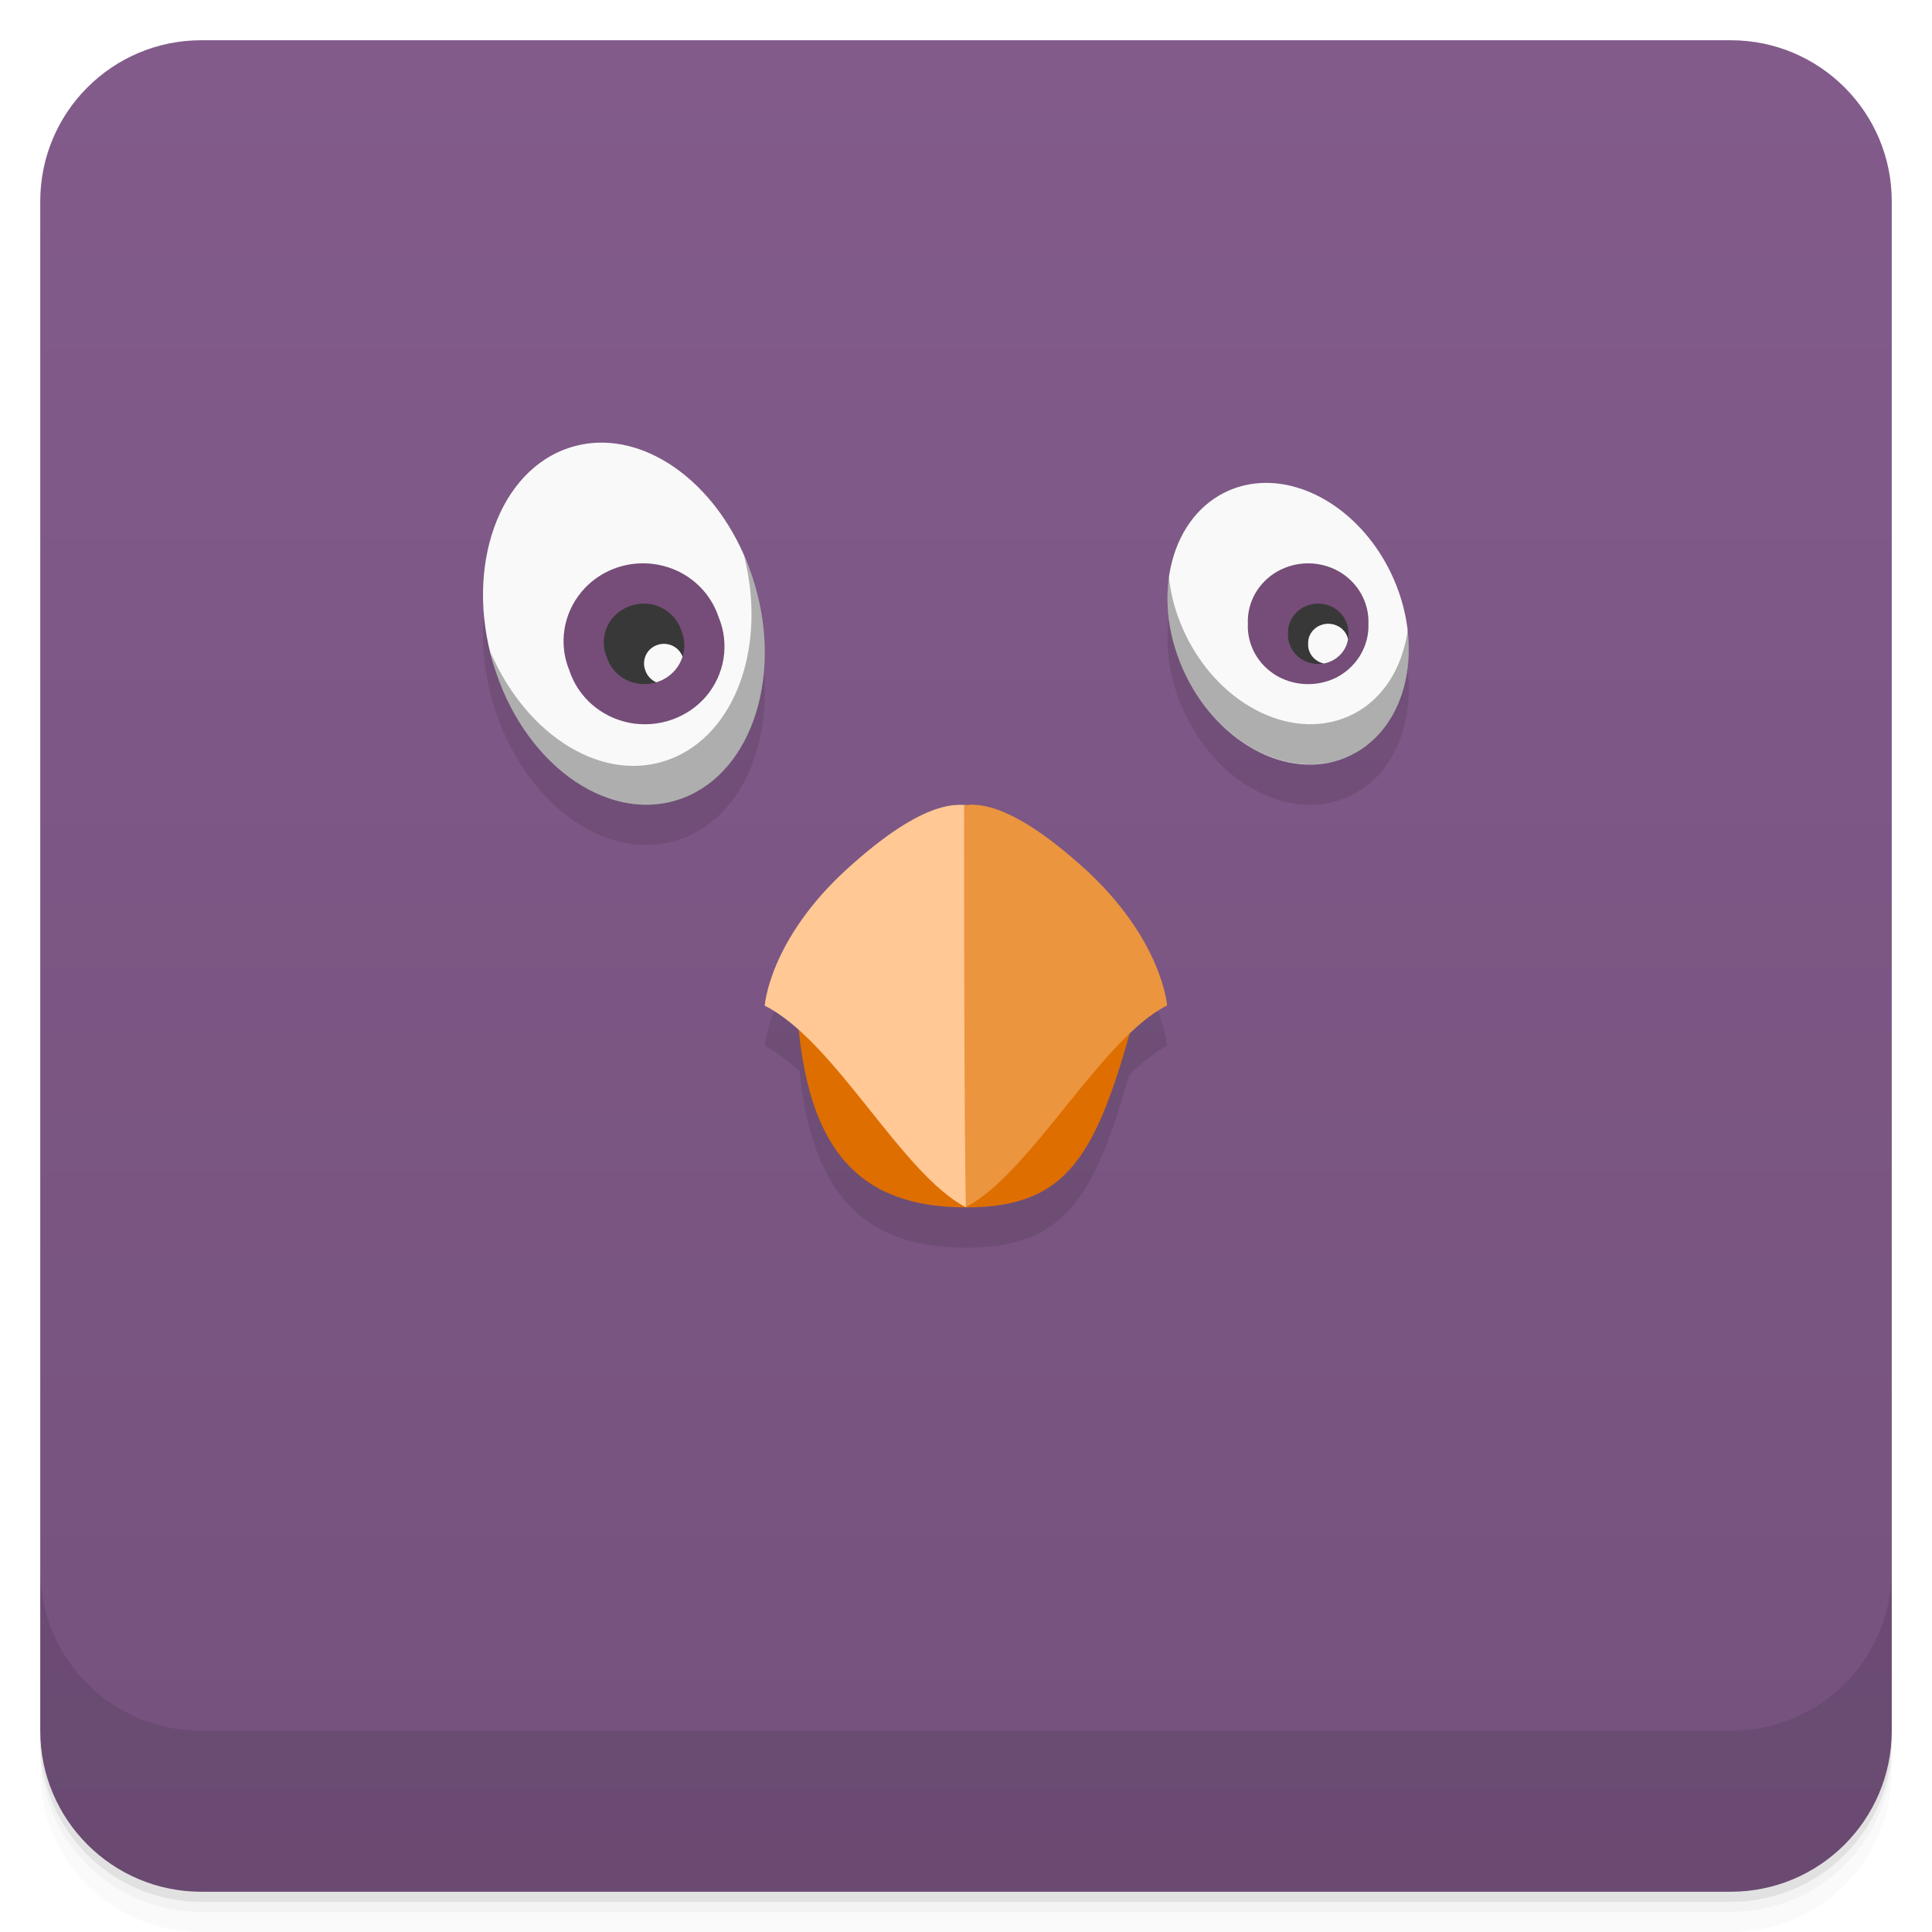
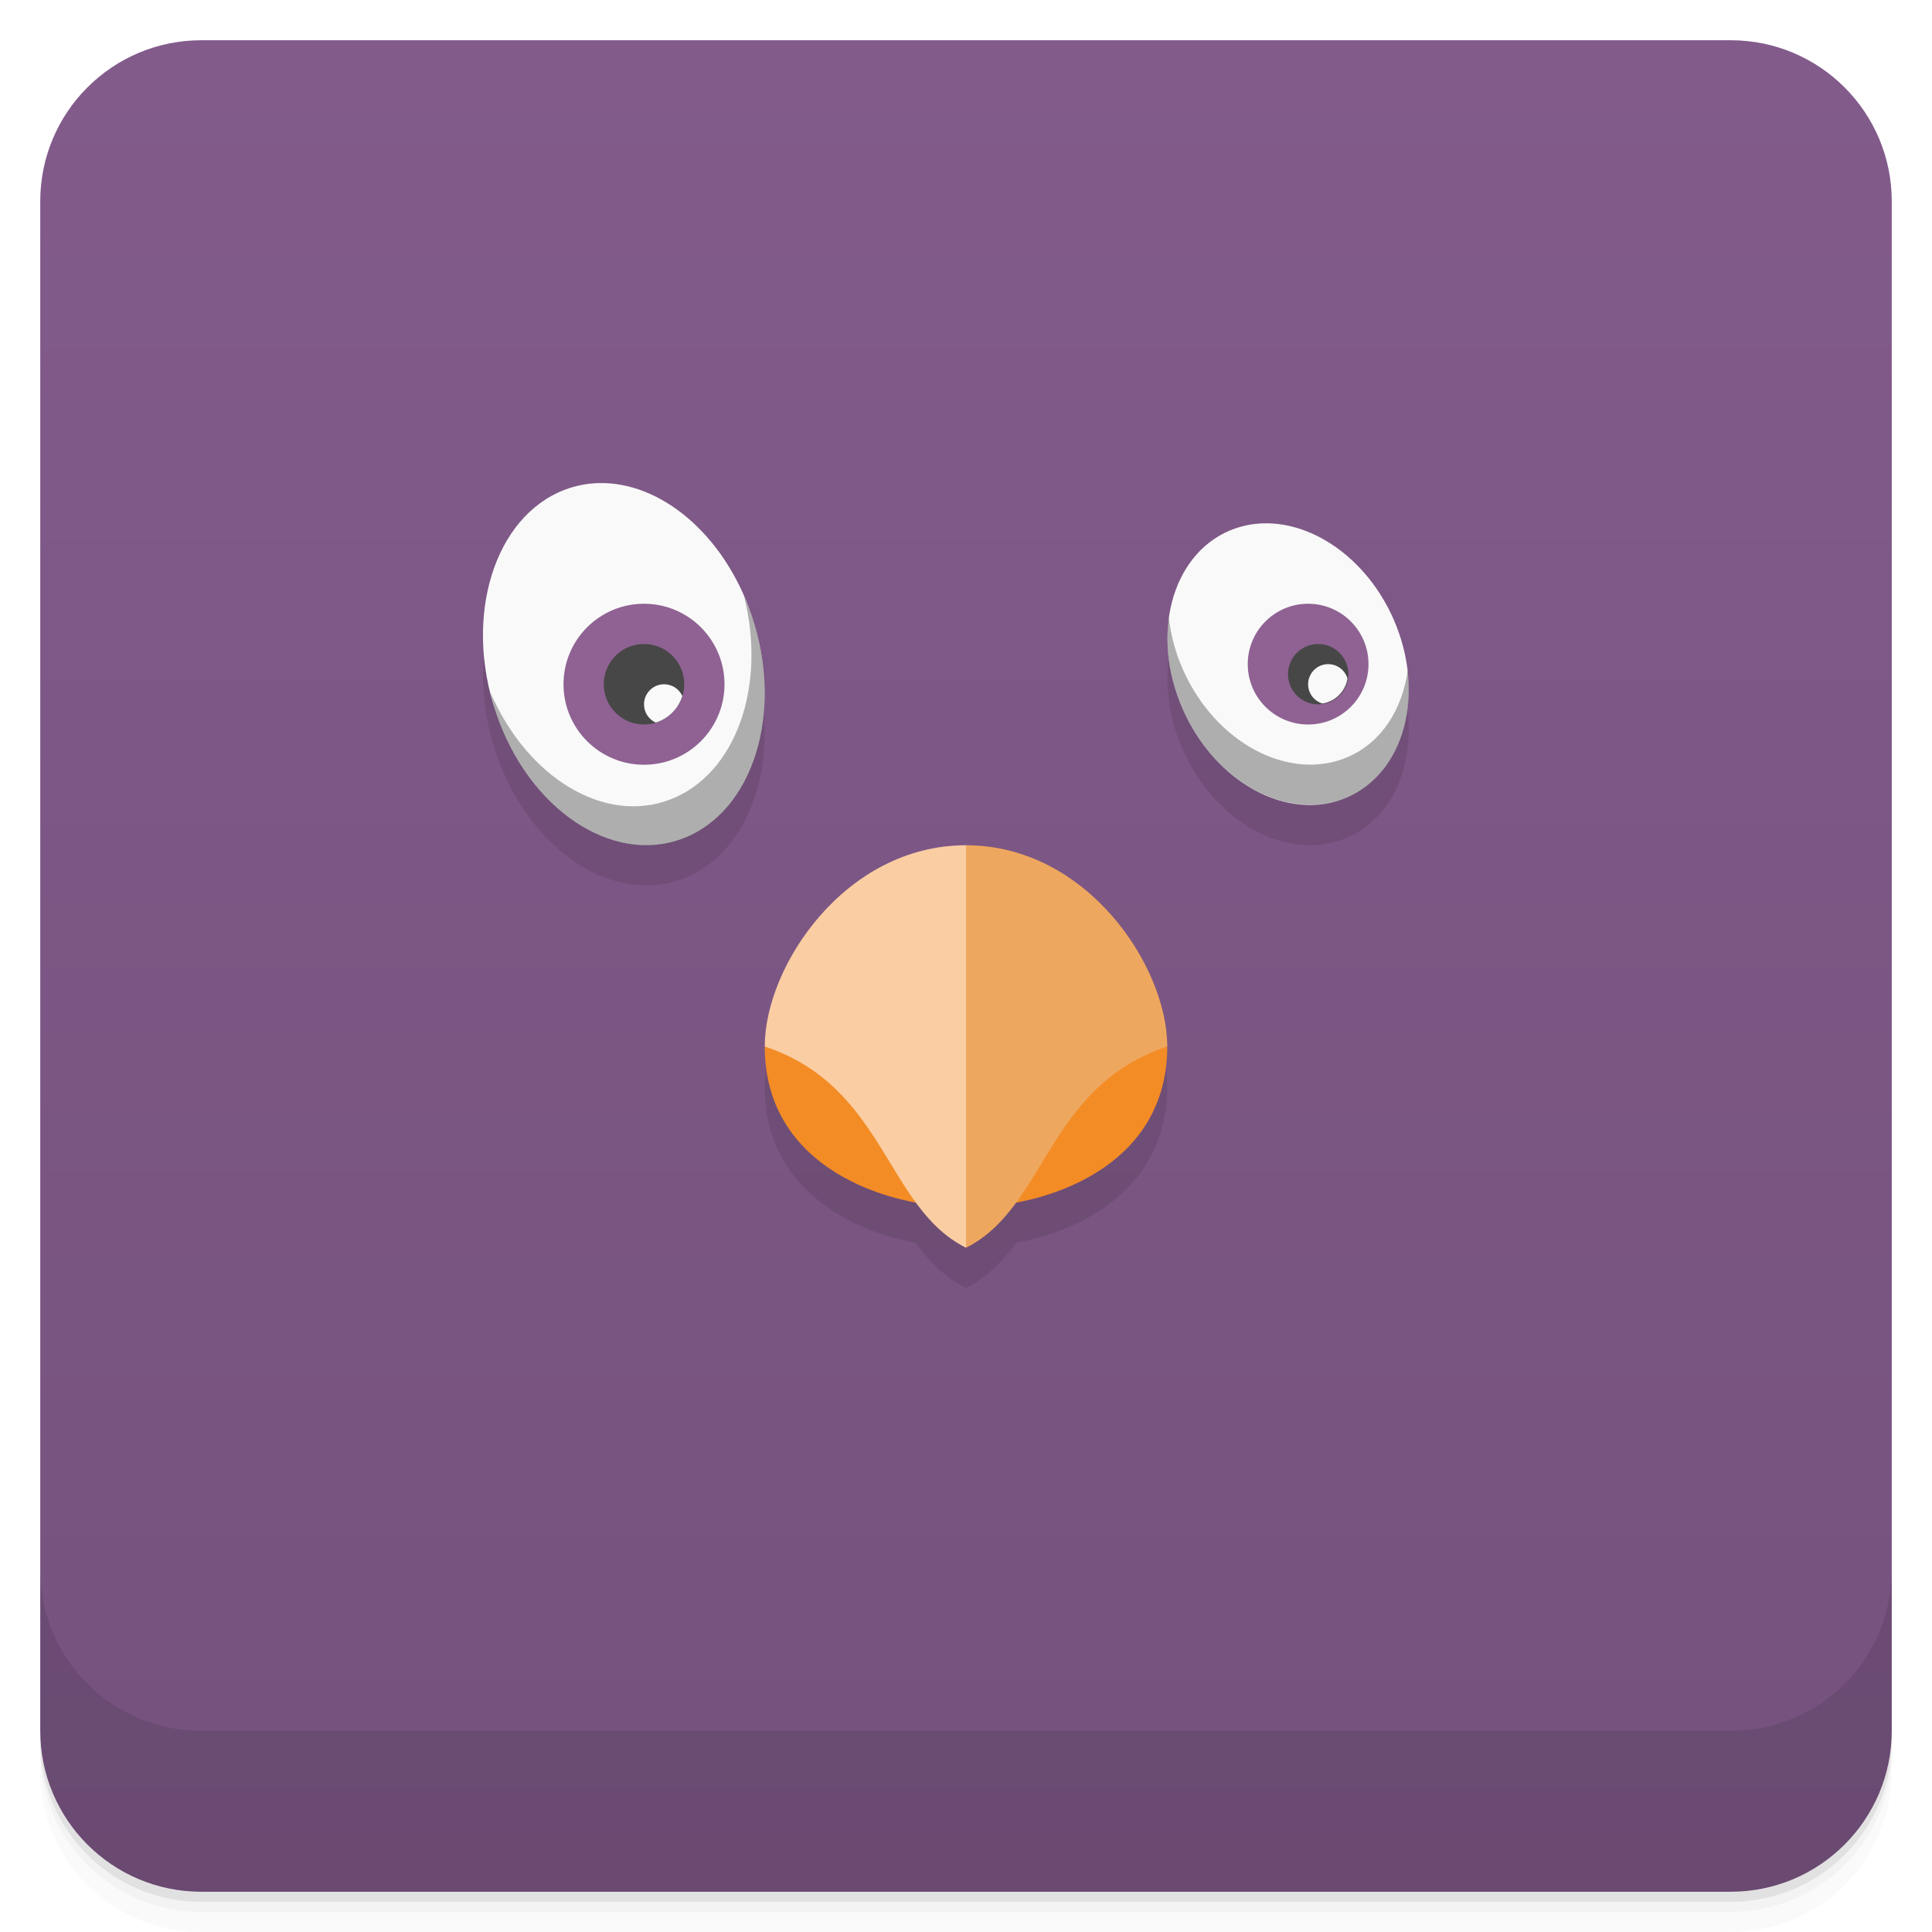
<svg xmlns="http://www.w3.org/2000/svg" version="1.1" viewBox="0 0 48 48">
  <defs>
-     <linearGradient id="bg" x1="1" x2="47" style="" gradientTransform="translate(-48 .002215)" gradientUnits="userSpaceOnUse">
+     <linearGradient id="bg" x1="1" x2="47" style="" gradientTransform="translate(-48 0)" gradientUnits="userSpaceOnUse">
      <stop style="stop-color:#75527d" offset="0" />
      <stop style="stop-color:#825b8b" offset="1" />
    </linearGradient>
  </defs>
  <path d="m1 43v0.25c0 2.216 1.784 4 4 4h38c2.216 0 4-1.784 4-4v-0.25c0 2.216-1.784 4-4 4h-38c-2.216 0-4-1.784-4-4zm0 0.5v0.5c0 2.216 1.784 4 4 4h38c2.216 0 4-1.784 4-4v-0.5c0 2.216-1.784 4-4 4h-38c-2.216 0-4-1.784-4-4z" style="opacity:.02" />
  <path d="m1 43.25v0.25c0 2.216 1.784 4 4 4h38c2.216 0 4-1.784 4-4v-0.25c0 2.216-1.784 4-4 4h-38c-2.216 0-4-1.784-4-4z" style="opacity:.05" />
  <path d="m1 43v0.25c0 2.216 1.784 4 4 4h38c2.216 0 4-1.784 4-4v-0.25c0 2.216-1.784 4-4 4h-38c-2.216 0-4-1.784-4-4z" style="opacity:.1" />
  <rect transform="rotate(-90)" x="-47" y="1" width="46" height="46" rx="4" style="fill:url(#bg)" />
  <path d="m1 39v4c0 2.216 1.784 4 4 4h38c2.216 0 4-1.784 4-4v-4c0 2.216-1.784 4-4 4h-38c-2.216 0-4-1.784-4-4z" style="opacity:.1" />
-   <path d="m14.872 11.998c-0.284 0.008-0.566 0.062-0.84 0.166-1.754 0.668-2.52 3.152-1.707 5.543 0.809 2.394 2.89 3.789 4.644 3.121s2.52-3.152 1.707-5.543c-0.686-2.02-2.272-3.329-3.805-3.287zm16.521 1c-0.289 0.008-0.574 0.067-0.846 0.182-1.445 0.617-1.969 2.602-1.164 4.43 0.801 1.832 2.629 2.82 4.074 2.203 1.449-0.614 1.969-2.598 1.168-4.43-0.654-1.488-1.981-2.418-3.232-2.385zm-7.213 7.992c-0.075 0-0.134 0.011-0.189 0.02-0.408-0.042-1.211 0.007-2.924 1.56-1.953 1.769-2.064 3.41-2.064 3.41v0.006c0.29 0.146 0.575 0.373 0.859 0.629 0.319 3.02 1.565 4.385 4.146 4.385 2.405 0 3.167-1.186 4.047-4.291 0.318-0.304 0.631-0.573 0.941-0.729 0 0-0.115-1.644-2.064-3.414-1.465-1.324-2.289-1.558-2.75-1.574v-2e-3z" style="opacity:.1" />
-   <path d="m14.872 10.998c-0.284 0.008-0.566 0.062-0.84 0.166-1.754 0.668-2.52 3.152-1.707 5.543 0.809 2.394 2.89 3.789 4.644 3.121s2.52-3.152 1.707-5.543c-0.686-2.02-2.272-3.329-3.805-3.287zm16.521 1c-0.289 0.008-0.574 0.067-0.846 0.182-1.445 0.617-1.969 2.602-1.164 4.43 0.801 1.832 2.629 2.82 4.074 2.203 1.449-0.614 1.969-2.598 1.168-4.43-0.654-1.488-1.981-2.418-3.232-2.385z" style="fill:#f9f9f9" />
-   <path d="m18.487 13.812c0.566 2.234-0.207 4.429-1.84 5.049-1.637 0.625-3.547-0.553-4.457-2.65l-2e-3 0.004c0.043 0.168 0.078 0.328 0.137 0.496 0.813 2.391 2.893 3.789 4.646 3.121 1.754-0.672 2.52-3.152 1.707-5.547-0.055-0.168-0.121-0.316-0.191-0.473zm10.553 0.527c-0.102 0.707 0.006 1.516 0.346 2.281 0.805 1.832 2.641 2.8 4.09 2.188 1.109-0.473 1.66-1.762 1.5-3.16-0.137 0.984-0.656 1.801-1.5 2.16-1.445 0.617-3.285-0.354-4.09-2.188-0.188-0.43-0.299-0.855-0.346-1.281z" style="fill-opacity:.302" />
-   <path d="m15.952 13.996c-0.576 0.006-1.127 0.259-1.5 0.703-0.459 0.547-0.578 1.295-0.309 1.951 0.219 0.675 0.796 1.174 1.506 1.31 0.709 0.132 1.438-0.122 1.9-0.666 0.459-0.547 0.578-1.298 0.309-1.951-0.219-0.675-0.796-1.18-1.506-1.312-0.134-0.026-0.267-0.037-0.4-0.035zm16.549 0c-0.266 0-0.531 0.068-0.768 0.203-0.472 0.272-0.753 0.768-0.73 1.299-0.024 0.527 0.257 1.028 0.73 1.299 0.472 0.267 1.062 0.267 1.535 0 0.468-0.272 0.75-0.772 0.73-1.299 0.02-0.531-0.261-1.028-0.73-1.299-0.236-0.135-0.502-0.203-0.768-0.203z" style="fill:#754d78" />
-   <path d="m15.975 14.996c-0.286 0.006-0.563 0.135-0.75 0.352-0.231 0.275-0.287 0.651-0.152 0.975 0.108 0.339 0.396 0.593 0.754 0.656 0.354 0.067 0.719-0.061 0.949-0.332 0.231-0.275 0.287-0.647 0.152-0.975v-0.004c-0.108-0.335-0.396-0.589-0.754-0.656-0.066-0.012-0.133-0.017-0.199-0.016zm16.775 0c-0.133 0-0.266 0.034-0.385 0.102-0.234 0.136-0.377 0.385-0.365 0.648-0.012 0.264 0.131 0.512 0.365 0.648 0.239 0.136 0.531 0.136 0.77 0 0.234-0.136 0.377-0.385 0.365-0.648 0.012-0.264-0.131-0.512-0.365-0.648-0.12-0.068-0.252-0.102-0.385-0.102z" style="fill:#383838" />
-   <path d="m28.2 25.196c-0.949 3.508-1.656 4.801-4.195 4.801-2.703 0-3.953-1.469-4.195-4.801 3.01-0.875 5.32-0.906 8.391 0" style="fill:#de6e00" />
-   <path d="m19 24.98s0.113-1.641 2.066-3.41c1.953-1.77 2.758-1.594 3.098-1.547 0.023 2.02-0.133 7.867-0.164 9.973-1.609-0.836-3.242-4.125-5-5.01" style="fill:#ffc894" />
-   <path d="m24.18 19.992c0.461 0.016 1.285 0.25 2.75 1.574 1.949 1.77 2.066 3.414 2.066 3.414-1.633 0.82-3.391 4.176-5 5.01-0.043-2.121-0.043-7.859-0.043-9.977 0.063-8e-3 0.137-0.023 0.227-0.023" style="fill:#eb953e" />
-   <path d="m33.001 15.496c-0.089 0-0.177 0.023-0.258 0.068-0.156 0.09-0.253 0.255-0.242 0.432-0.011 0.176 0.086 0.342 0.242 0.432 0.048 0.027 0.097 0.046 0.148 0.057 0.085-0.016 0.167-0.046 0.244-0.09 0.193-0.112 0.325-0.301 0.357-0.512-0.026-0.132-0.112-0.248-0.234-0.318-0.081-0.045-0.169-0.068-0.258-0.068zm-16.512 0.5c-0.144 0.002-0.283 0.065-0.377 0.176-0.112 0.136-0.143 0.324-0.078 0.486 0.046 0.134 0.145 0.239 0.271 0.295 0.181-0.054 0.345-0.16 0.471-0.307 0.084-0.1 0.144-0.211 0.182-0.33-0.058-0.161-0.196-0.278-0.367-0.311-0.033-0.006-0.068-0.01-0.102-0.01z" style="fill:#f9f9f9" />
+   <path d="m14.871 13.002c-0.284 0.008-0.566 0.062-0.84 0.166-1.754 0.668-2.52 3.152-1.707 5.543 0.809 2.394 2.89 3.789 4.644 3.121s2.52-3.152 1.707-5.543c-0.686-2.02-2.272-3.329-3.805-3.287zm16.521 1c-0.289 0.008-0.574 0.067-0.846 0.182-1.445 0.617-1.969 2.602-1.164 4.43 0.801 1.832 2.629 2.82 4.074 2.203 1.449-0.614 1.969-2.598 1.168-4.43-0.654-1.488-1.981-2.418-3.232-2.385zm-7.393 7.998c-3 0-5 3-5 5 0 2.419 1.952 3.538 3.756 3.881 0.338 0.462 0.723 0.859 1.244 1.119 0.521-0.261 0.906-0.658 1.244-1.119 1.804-0.342 3.756-1.462 3.756-3.881 0-2-2-5-5-5z" style="opacity:.1" />
+   <path d="m14.871 12.002c-0.284 0.008-0.566 0.062-0.84 0.166-1.754 0.668-2.52 3.152-1.707 5.543 0.809 2.394 2.89 3.789 4.644 3.121s2.52-3.152 1.707-5.543c-0.686-2.02-2.272-3.329-3.805-3.287zm16.521 1c-0.289 0.008-0.574 0.067-0.846 0.182-1.445 0.617-1.969 2.602-1.164 4.43 0.801 1.832 2.629 2.82 4.074 2.203 1.449-0.614 1.969-2.598 1.168-4.43-0.654-1.488-1.981-2.418-3.232-2.385z" style="fill:#f9f9f9" />
+   <path d="m18.486 14.816c0.566 2.234-0.207 4.429-1.84 5.049-1.637 0.625-3.547-0.553-4.457-2.65l-2e-3 0.004c0.043 0.168 0.078 0.328 0.137 0.496 0.813 2.391 2.893 3.789 4.646 3.121 1.754-0.672 2.52-3.152 1.707-5.547-0.055-0.168-0.121-0.316-0.191-0.473zm10.553 0.527c-0.102 0.707 0.006 1.516 0.346 2.281 0.805 1.832 2.641 2.8 4.09 2.188 1.109-0.473 1.66-1.762 1.5-3.16-0.137 0.984-0.656 1.801-1.5 2.16-1.445 0.617-3.285-0.354-4.09-2.188-0.188-0.43-0.299-0.855-0.346-1.281z" style="fill-opacity:.302" />
+   <path d="m19 26c0 3 3 4 5 4s5-1 5-4z" style="fill:#f38c25" />
+   <path d="m24 21-1 5 1 5c2-1 2-4 5-5 0-2-2-5-5-5z" style="fill:#eea75e" />
+   <path d="m24 21v10c-2-1-2-4-5-5 0-2 2-5 5-5z" style="fill:#facda3" />
+   <path d="m16 15a2 2 0 0 0-2 2 2 2 0 0 0 2 2 2 2 0 0 0 2-2 2 2 0 0 0-2-2zm16.5 0a1.5 1.5 0 0 0-1.5 1.5 1.5 1.5 0 0 0 1.5 1.5 1.5 1.5 0 0 0 1.5-1.5 1.5 1.5 0 0 0-1.5-1.5z" style="fill:#8f6293" />
+   <path d="m16 16a1 1 0 0 0-1 1 1 1 0 0 0 1 1 1 1 0 0 0 1-1 1 1 0 0 0-1-1zm16.75 0a0.75 0.75 0 0 0-0.75 0.75 0.75 0.75 0 0 0 0.75 0.75 0.75 0.75 0 0 0 0.75-0.75 0.75 0.75 0 0 0-0.75-0.75z" style="fill:#474747" />
+   <path d="m33 16.5a0.5 0.5 0 0 0-0.5 0.5 0.5 0.5 0 0 0 0.355 0.479 0.75 0.75 0 0 0 0.623-0.621 0.5 0.5 0 0 0 0-2e-3 0.5 0.5 0 0 0-0.479-0.355zm-16.5 0.5a0.5 0.5 0 0 0-0.5 0.5 0.5 0.5 0 0 0 0.291 0.453 1 1 0 0 0 0.662-0.662 0.5 0.5 0 0 0-0.453-0.291z" style="fill:#f9f9f9" />
</svg>
